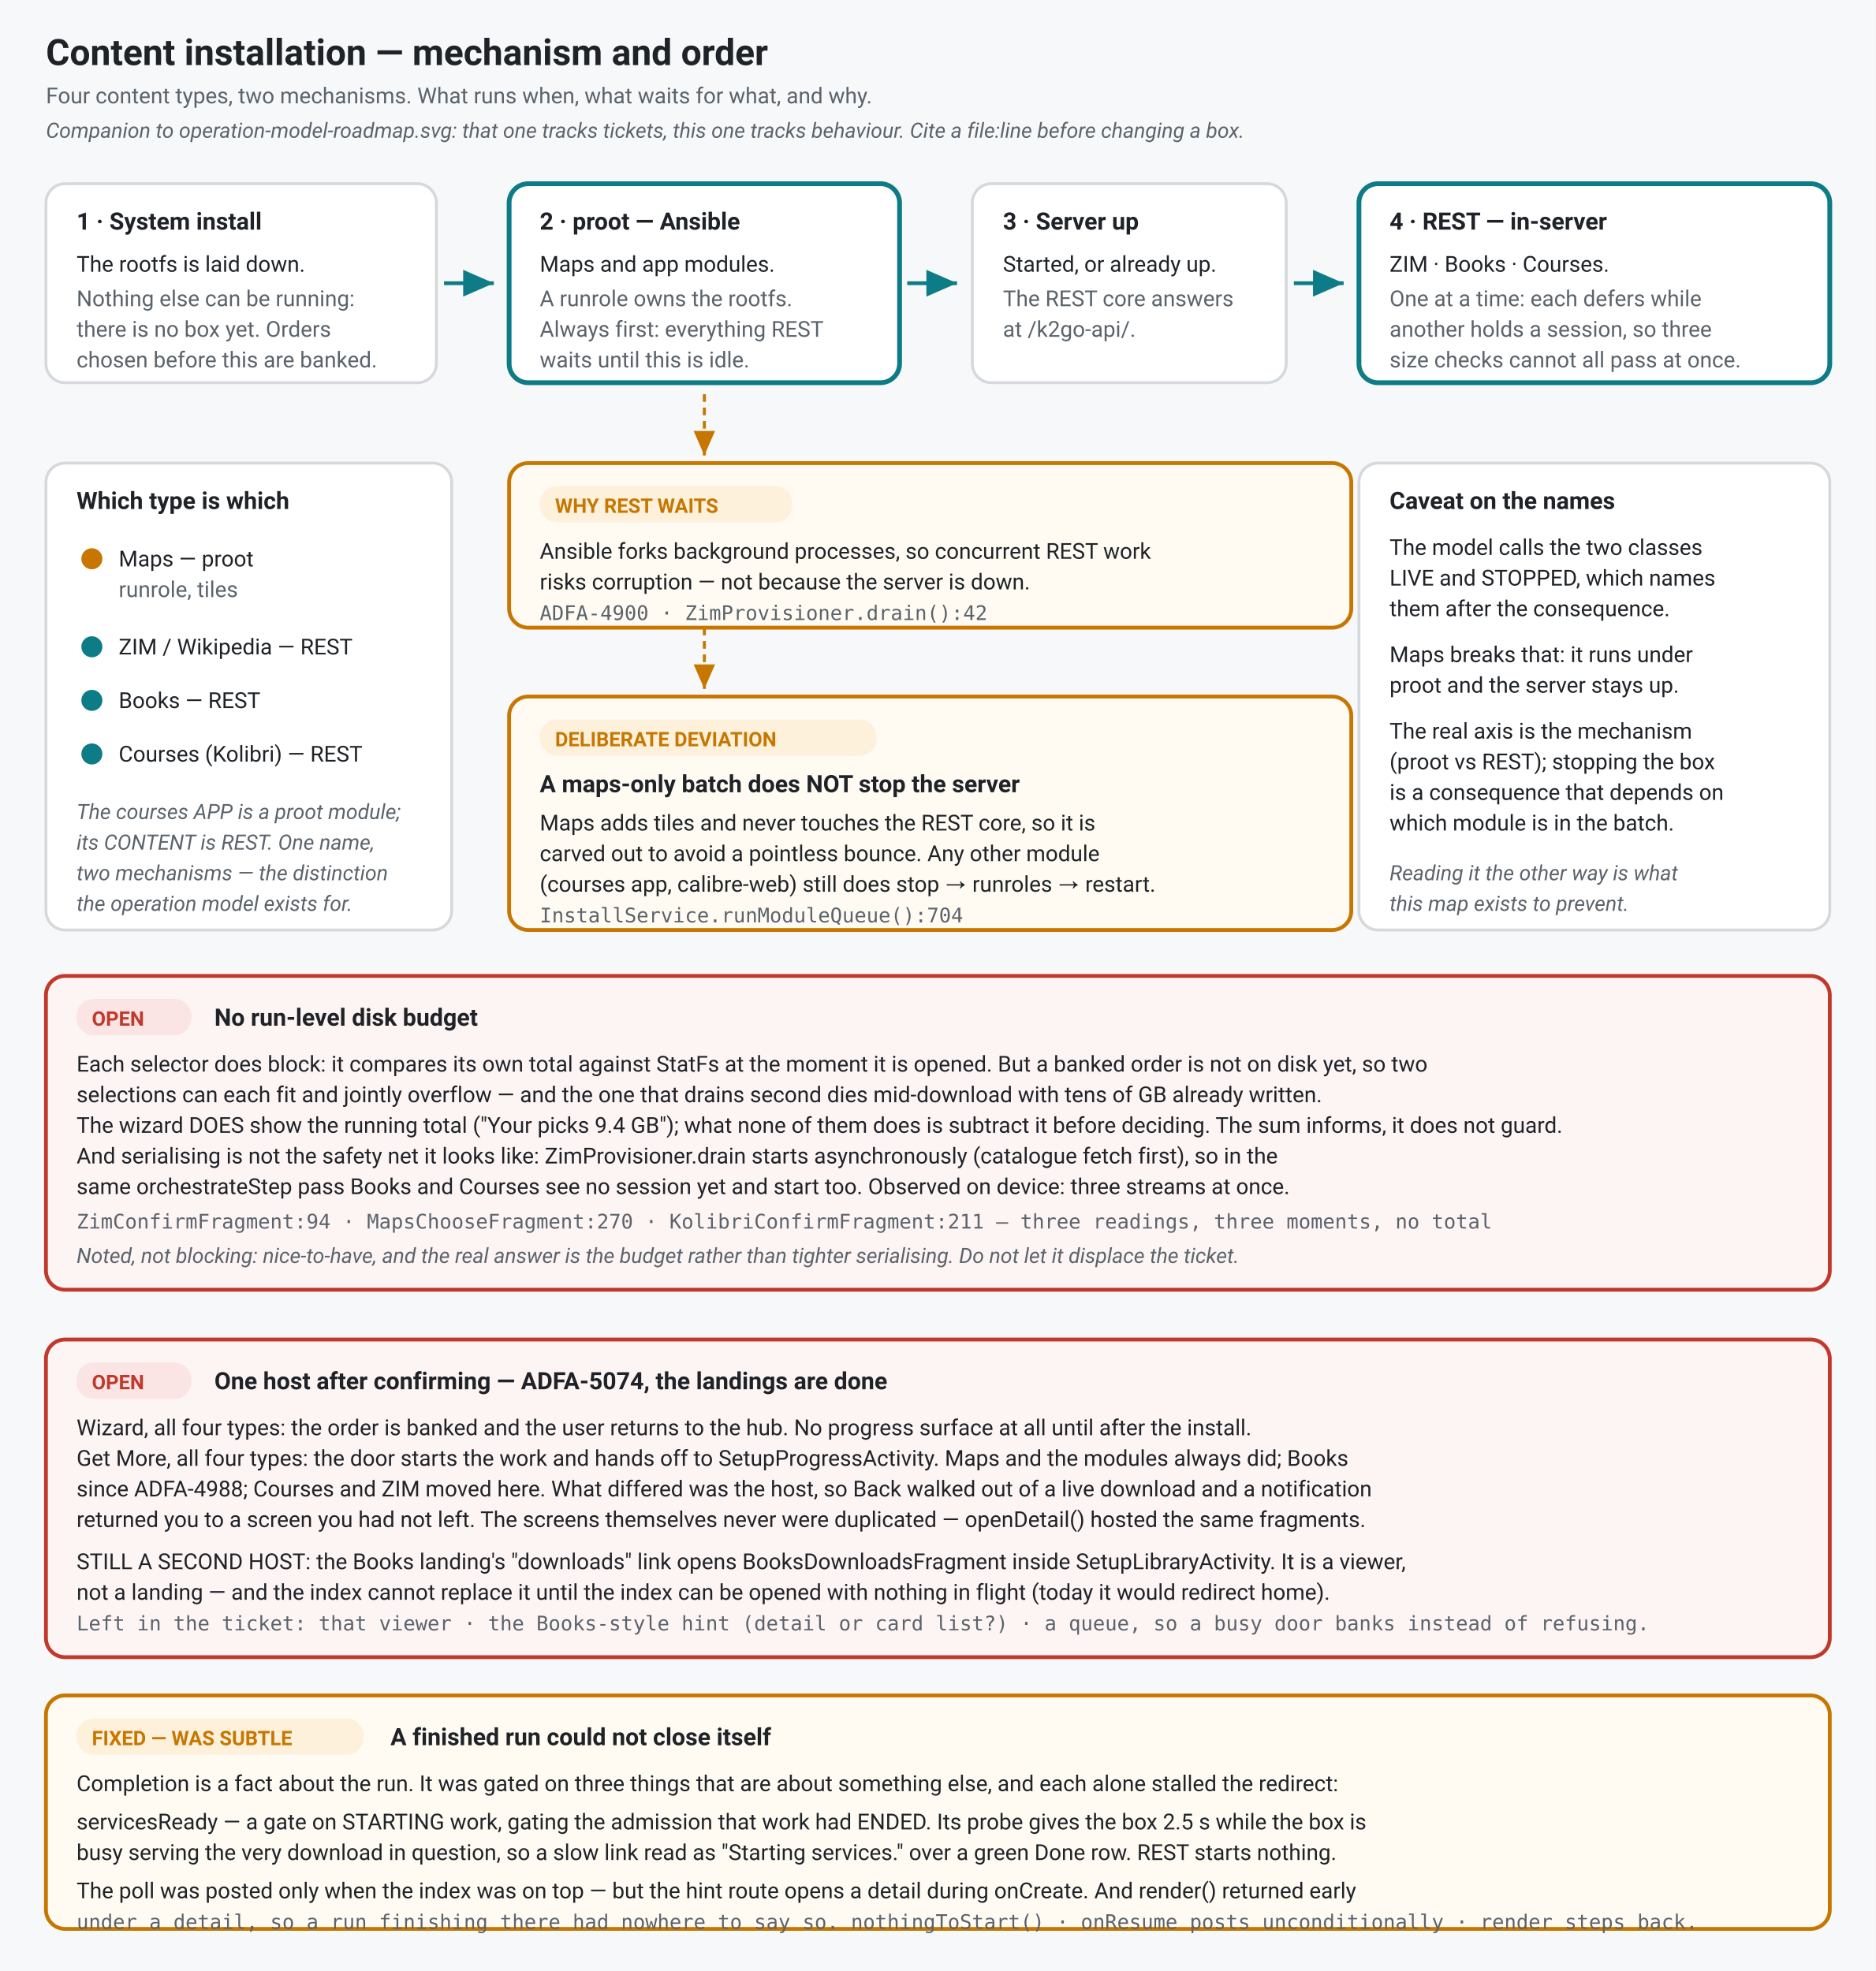
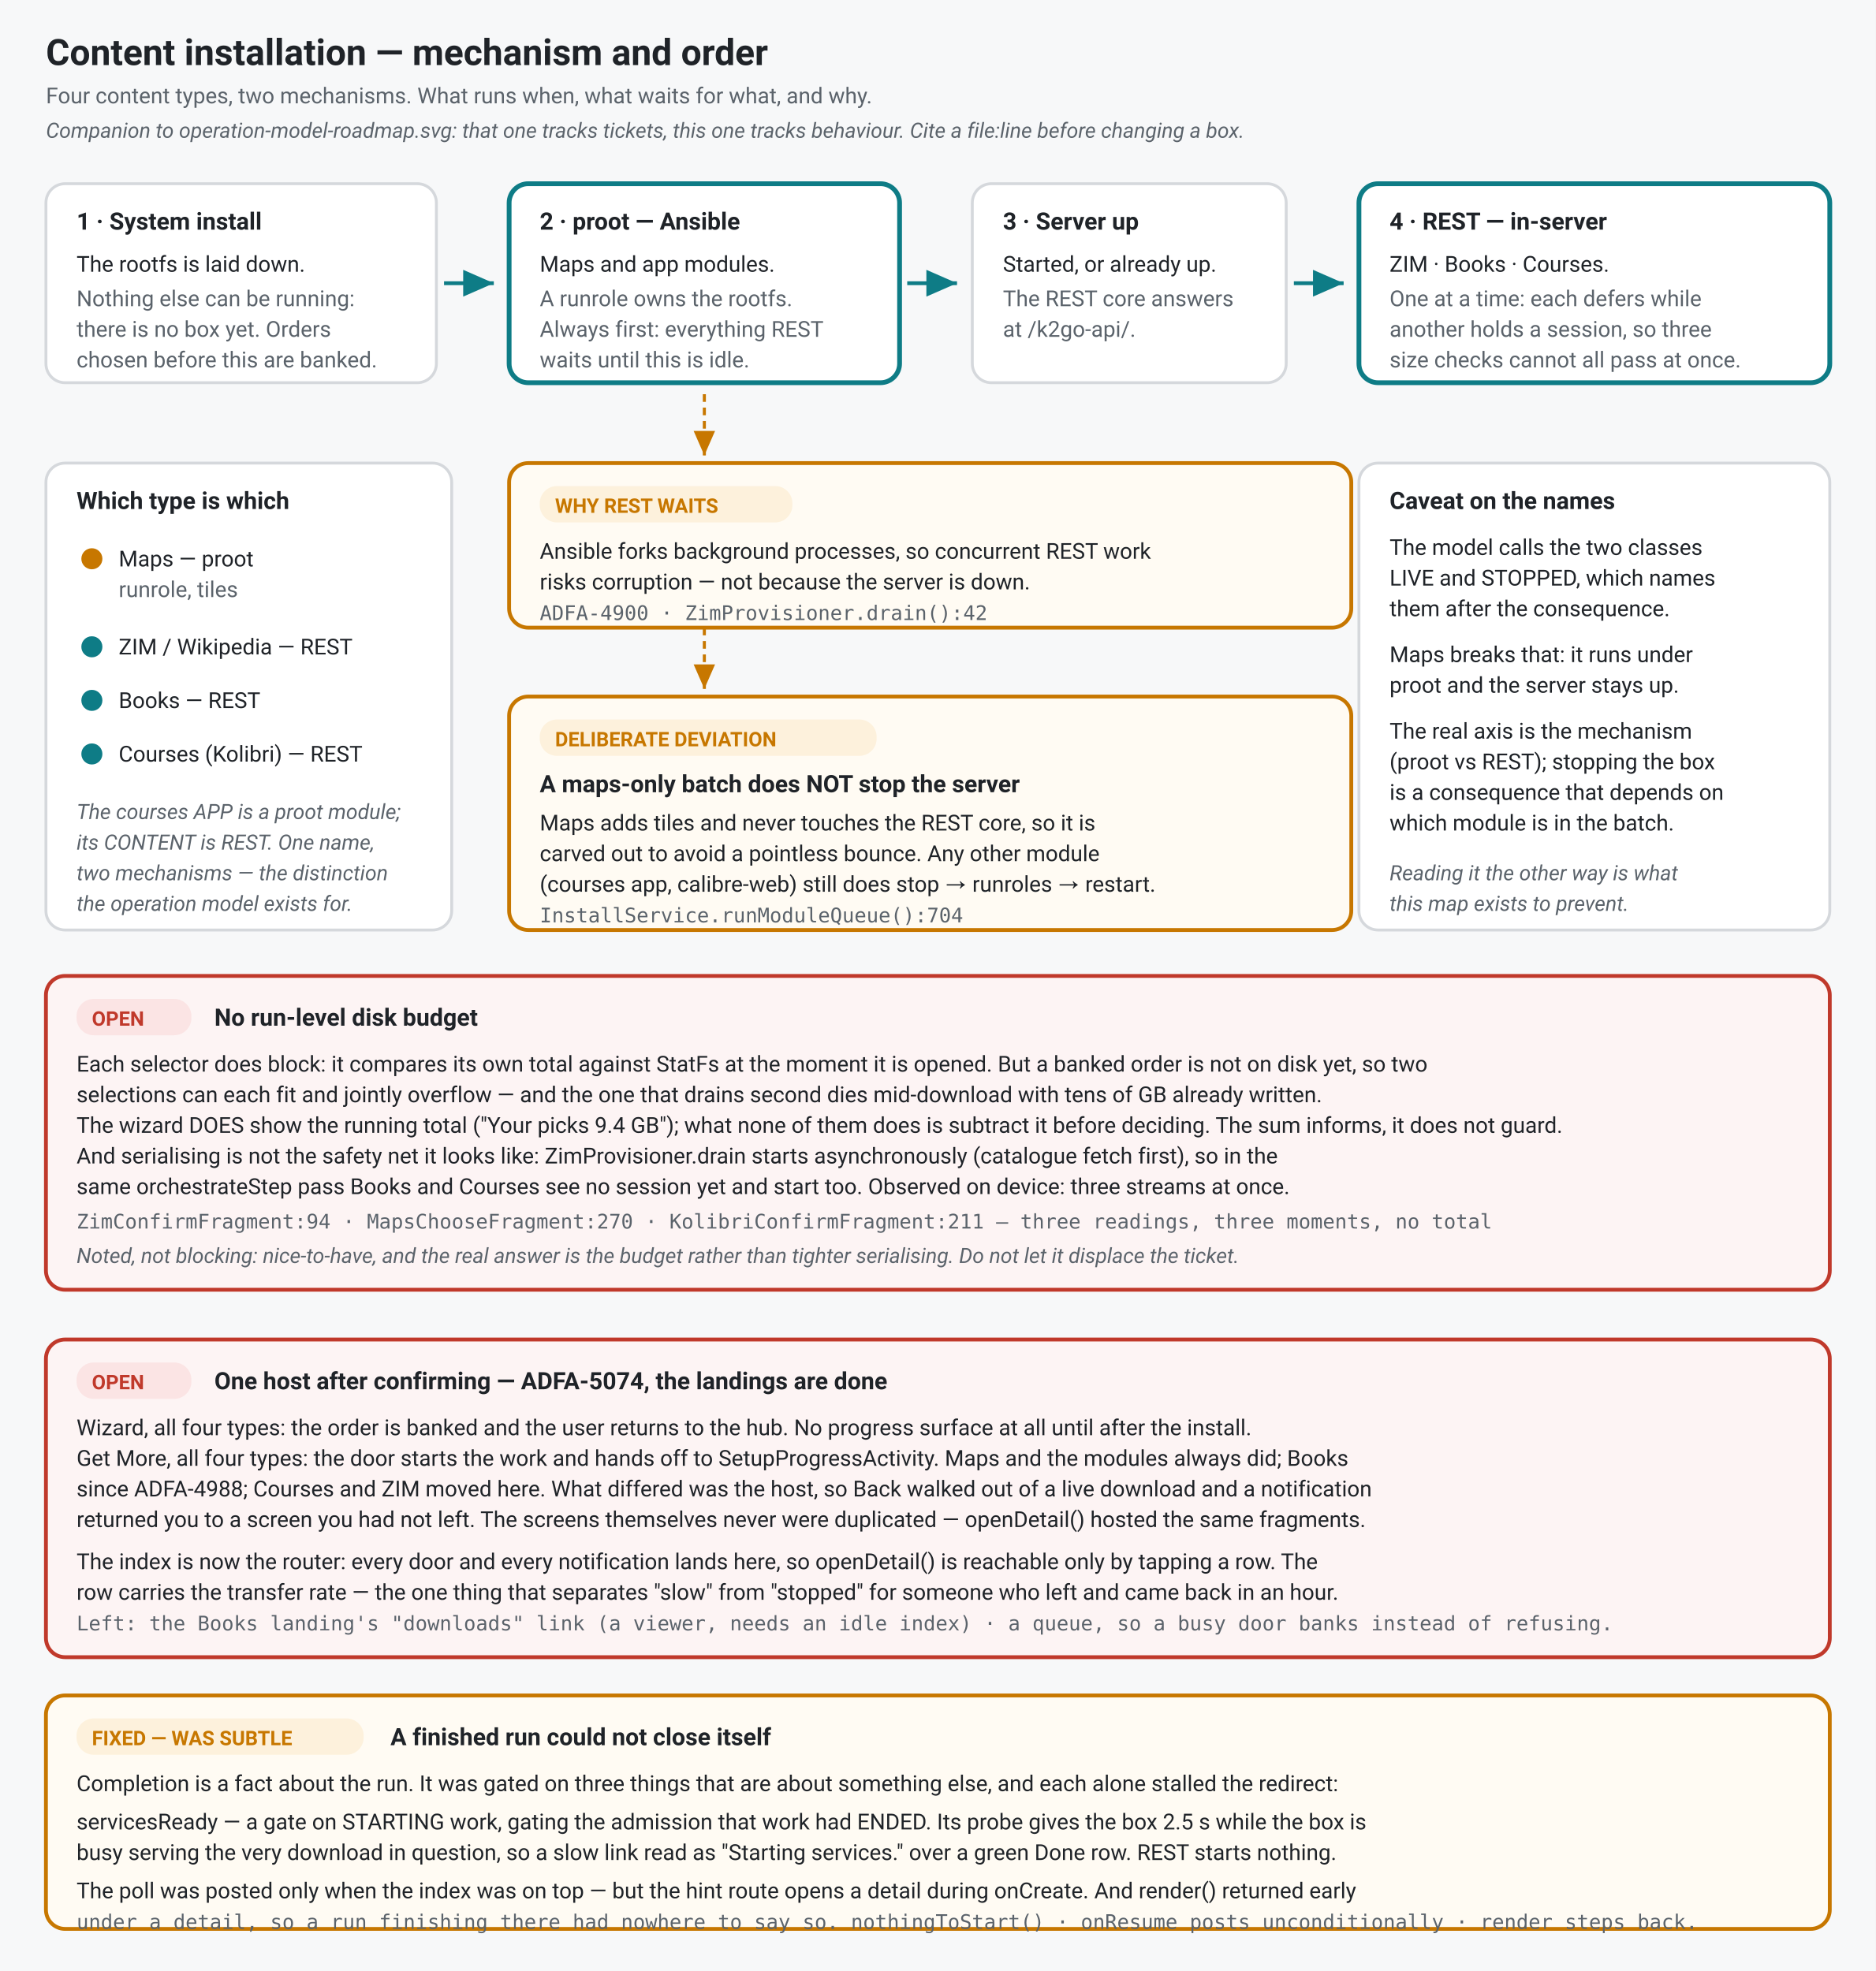
<svg xmlns="http://www.w3.org/2000/svg" viewBox="0 0 980 1030" width="980" height="1030" font-family="Segoe UI, Roboto, Helvetica, Arial, sans-serif">
  <style>
  .bg    { fill: #F7F8F9; }
  .card  { fill: #FFFFFF; stroke: #D5D8DC; stroke-width: 1.5; rx: 10; }
  .card-hi { fill: #FFFFFF; stroke: #0E7C86; stroke-width: 2.5; rx: 10; }
  .card-warn { fill: #FFFBF3; stroke: #C77700; stroke-width: 2; rx: 10; }
  .card-open { fill: #FDF4F4; stroke: #C0392B; stroke-width: 2; rx: 10; }
  .h1    { font-size: 19px; font-weight: 700; fill: #1F2328; }
  .h2    { font-size: 14.5px; font-weight: 700; fill: #1F2328; }
  .h3    { font-size: 12.5px; font-weight: 700; fill: #1F2328; }
  .sub   { font-size: 11.5px; fill: #5B636B; }
  .item  { font-size: 11.5px; fill: #1F2328; }
  .note  { font-size: 11px; fill: #5B636B; font-style: italic; }
  .code  { font-size: 10.5px; fill: #5B636B; font-family: Consolas, monospace; }
  .lnk   { stroke: #0E7C86; stroke-width: 2; fill: none; }
  .lnkw  { stroke: #C77700; stroke-width: 1.6; fill: none; stroke-dasharray: 4 3; }
  .chip  { rx: 9; }
  .chiptx{ font-size: 10.5px; font-weight: 700; }
</style>
  <defs>
    <marker id="a" markerWidth="9" markerHeight="9" refX="8" refY="4.5" orient="auto">
      <path d="M0,1 L8,4.5 L0,8 Z" fill="#0E7C86" />
    </marker>
    <marker id="aw" markerWidth="9" markerHeight="9" refX="8" refY="4.5" orient="auto">
      <path d="M0,1 L8,4.5 L0,8 Z" fill="#C77700" />
    </marker>
  </defs>
  <rect class="bg" x="0" y="0" width="980" height="1030" />
  <text class="h1" x="24" y="34">Content installation — mechanism and order</text>
  <text class="sub" x="24" y="54">Four content types, two mechanisms. What runs when, what waits for what, and why.</text>
  <text class="note" x="24" y="72">Companion to operation-model-roadmap.svg: that one tracks tickets, this one tracks behaviour. Cite a file:line before changing a box.</text>
  <rect class="card" x="24" y="96" width="204" height="104" />
  <text class="h3" x="40" y="120">1 · System install</text>
  <text class="item" x="40" y="142">The rootfs is laid down.</text>
  <text class="sub" x="40" y="160">Nothing else can be running:</text>
  <text class="sub" x="40" y="176">there is no box yet. Orders</text>
  <text class="sub" x="40" y="192">chosen before this are banked.</text>
  <path class="lnk" d="M232,148 L258,148" marker-end="url(#a)" />
  <rect class="card-hi" x="266" y="96" width="204" height="104" />
  <text class="h3" x="282" y="120">2 · proot — Ansible</text>
  <text class="item" x="282" y="142">Maps and app modules.</text>
  <text class="sub" x="282" y="160">A runrole owns the rootfs.</text>
  <text class="sub" x="282" y="176">Always first: everything REST</text>
  <text class="sub" x="282" y="192">waits until this is idle.</text>
  <path class="lnk" d="M474,148 L500,148" marker-end="url(#a)" />
  <rect class="card" x="508" y="96" width="164" height="104" />
  <text class="h3" x="524" y="120">3 · Server up</text>
  <text class="item" x="524" y="142">Started, or already up.</text>
  <text class="sub" x="524" y="160">The REST core answers</text>
  <text class="sub" x="524" y="176">at /k2go-api/.</text>
  <path class="lnk" d="M676,148 L702,148" marker-end="url(#a)" />
  <rect class="card-hi" x="710" y="96" width="246" height="104" />
  <text class="h3" x="726" y="120">4 · REST — in-server</text>
  <text class="item" x="726" y="142">ZIM · Books · Courses.</text>
  <text class="sub" x="726" y="160">One at a time: each defers while</text>
  <text class="sub" x="726" y="176">another holds a session, so three</text>
  <text class="sub" x="726" y="192">size checks cannot all pass at once.</text>
  <path class="lnkw" d="M368,206 L368,238" marker-end="url(#aw)" />
  <rect class="card-warn" x="266" y="242" width="440" height="86" />
  <rect class="chip" x="282" y="254" width="132" height="19" fill="#FDF1DC" stroke="none" />
  <text class="chiptx" x="290" y="268" fill="#C77700">WHY REST WAITS</text>
  <text class="item" x="282" y="292">Ansible forks background processes, so concurrent REST work</text>
  <text class="item" x="282" y="308">risks corruption — not because the server is down.</text>
  <text class="code" x="282" y="324">ADFA-4900 · ZimProvisioner.drain():42</text>
  <path class="lnkw" d="M368,328 L368,360" marker-end="url(#aw)" />
  <rect class="card-warn" x="266" y="364" width="440" height="122" />
  <rect class="chip" x="282" y="376" width="176" height="19" fill="#FDF1DC" stroke="none" />
  <text class="chiptx" x="290" y="390" fill="#C77700">DELIBERATE DEVIATION</text>
  <text class="h3" x="282" y="414">A maps-only batch does NOT stop the server</text>
  <text class="item" x="282" y="434">Maps adds tiles and never touches the REST core, so it is</text>
  <text class="item" x="282" y="450">carved out to avoid a pointless bounce. Any other module</text>
  <text class="item" x="282" y="466">(courses app, calibre-web) still does stop → runroles → restart.</text>
  <text class="code" x="282" y="482">InstallService.runModuleQueue():704</text>
  <rect class="card-open" x="24" y="510" width="932" height="164" />
  <rect class="chip" x="40" y="522" width="60" height="19" fill="#FBE4E4" stroke="none" />
  <text class="chiptx" x="48" y="536" fill="#C0392B">OPEN</text>
  <text class="h3" x="112" y="536">No run-level disk budget</text>
  <text class="item" x="40" y="560">Each selector does block: it compares its own total against StatFs at the moment it is opened. But a banked order is not on disk yet, so two</text>
  <text class="item" x="40" y="576">selections can each fit and jointly overflow — and the one that drains second dies mid-download with tens of GB already written.</text>
  <text class="item" x="40" y="592">The wizard DOES show the running total ("Your picks 9.4 GB"); what none of them does is subtract it before deciding. The sum informs, it does not guard.</text>
  <text class="item" x="40" y="608">And serialising is not the safety net it looks like: ZimProvisioner.drain starts asynchronously (catalogue fetch first), so in the</text>
  <text class="item" x="40" y="624">same orchestrateStep pass Books and Courses see no session yet and start too. Observed on device: three streams at once.</text>
  <text class="code" x="40" y="642">ZimConfirmFragment:94 · MapsChooseFragment:270 · KolibriConfirmFragment:211 — three readings, three moments, no total</text>
  <text class="note" x="40" y="660">Noted, not blocking: nice-to-have, and the real answer is the budget rather than tighter serialising. Do not let it displace the ticket.</text>
  <rect class="card-open" x="24" y="700" width="932" height="166" />
  <rect class="chip" x="40" y="712" width="60" height="19" fill="#FBE4E4" stroke="none" />
  <text class="chiptx" x="48" y="726" fill="#C0392B">OPEN</text>
  <text class="h3" x="112" y="726">One host after confirming — ADFA-5074, the landings are done</text>
  <text class="item" x="40" y="750">Wizard, all four types: the order is banked and the user returns to the hub. No progress surface at all until after the install.</text>
  <text class="item" x="40" y="766">Get More, all four types: the door starts the work and hands off to SetupProgressActivity. Maps and the modules always did; Books</text>
  <text class="item" x="40" y="782">since ADFA-4988; Courses and ZIM moved here. What differed was the host, so Back walked out of a live download and a notification</text>
  <text class="item" x="40" y="798">returned you to a screen you had not left. The screens themselves never were duplicated — openDetail() hosted the same fragments.</text>
-   <text class="item" x="40" y="820">STILL A SECOND HOST: the Books landing's "downloads" link opens BooksDownloadsFragment inside SetupLibraryActivity. It is a viewer,</text>
-   <text class="item" x="40" y="836">not a landing — and the index cannot replace it until the index can be opened with nothing in flight (today it would redirect home).</text>
-   <text class="code" x="40" y="852">Left in the ticket: that viewer · the Books-style hint (detail or card list?) · a queue, so a busy door banks instead of refusing.</text>
+   <text class="item" x="40" y="820">The index is now the router: every door and every notification lands here, so openDetail() is reachable only by tapping a row. The</text>
+   <text class="item" x="40" y="836">row carries the transfer rate — the one thing that separates "slow" from "stopped" for someone who left and came back in an hour.</text>
+   <text class="code" x="40" y="852">Left: the Books landing's "downloads" link (a viewer, needs an idle index) · a queue, so a busy door banks instead of refusing.</text>
  <rect class="card-warn" x="24" y="886" width="932" height="122" />
  <rect class="chip" x="40" y="898" width="150" height="19" fill="#FDF1DC" stroke="none" />
  <text class="chiptx" x="48" y="912" fill="#C77700">FIXED — WAS SUBTLE</text>
  <text class="h3" x="204" y="912">A finished run could not close itself</text>
  <text class="item" x="40" y="936">Completion is a fact about the run. It was gated on three things that are about something else, and each alone stalled the redirect:</text>
  <text class="item" x="40" y="956">servicesReady — a gate on STARTING work, gating the admission that work had ENDED. Its probe gives the box 2.5 s while the box is</text>
  <text class="item" x="40" y="972">busy serving the very download in question, so a slow link read as "Starting services." over a green Done row. REST starts nothing.</text>
  <text class="item" x="40" y="992">The poll was posted only when the index was on top — but the hint route opens a detail during onCreate. And render() returned early</text>
  <text class="code" x="40" y="1008">under a detail, so a run finishing there had nowhere to say so. nothingToStart() · onResume posts unconditionally · render steps back.</text>
  <rect class="card" x="24" y="242" width="212" height="244" />
  <text class="h3" x="40" y="266">Which type is which</text>
  <circle cx="48" cy="292" r="5.5" fill="#C77700" />
  <text class="item" x="62" y="296">Maps — proot</text>
  <text class="sub" x="62" y="312">runrole, tiles</text>
  <circle cx="48" cy="338" r="5.5" fill="#0E7C86" />
  <text class="item" x="62" y="342">ZIM / Wikipedia — REST</text>
  <circle cx="48" cy="366" r="5.5" fill="#0E7C86" />
  <text class="item" x="62" y="370">Books — REST</text>
  <circle cx="48" cy="394" r="5.5" fill="#0E7C86" />
  <text class="item" x="62" y="398">Courses (Kolibri) — REST</text>
  <text class="note" x="40" y="428">The courses APP is a proot module;</text>
  <text class="note" x="40" y="444">its CONTENT is REST. One name,</text>
  <text class="note" x="40" y="460">two mechanisms — the distinction</text>
  <text class="note" x="40" y="476">the operation model exists for.</text>
  <rect class="card" x="710" y="242" width="246" height="244" />
  <text class="h3" x="726" y="266">Caveat on the names</text>
  <text class="item" x="726" y="290">The model calls the two classes</text>
  <text class="item" x="726" y="306">LIVE and STOPPED, which names</text>
  <text class="item" x="726" y="322">them after the consequence.</text>
  <text class="item" x="726" y="346">Maps breaks that: it runs under</text>
  <text class="item" x="726" y="362">proot and the server stays up.</text>
  <text class="item" x="726" y="386">The real axis is the mechanism</text>
  <text class="item" x="726" y="402">(proot vs REST); stopping the box</text>
  <text class="item" x="726" y="418">is a consequence that depends on</text>
  <text class="item" x="726" y="434">which module is in the batch.</text>
  <text class="note" x="726" y="460">Reading it the other way is what</text>
  <text class="note" x="726" y="476">this map exists to prevent.</text>
</svg>
